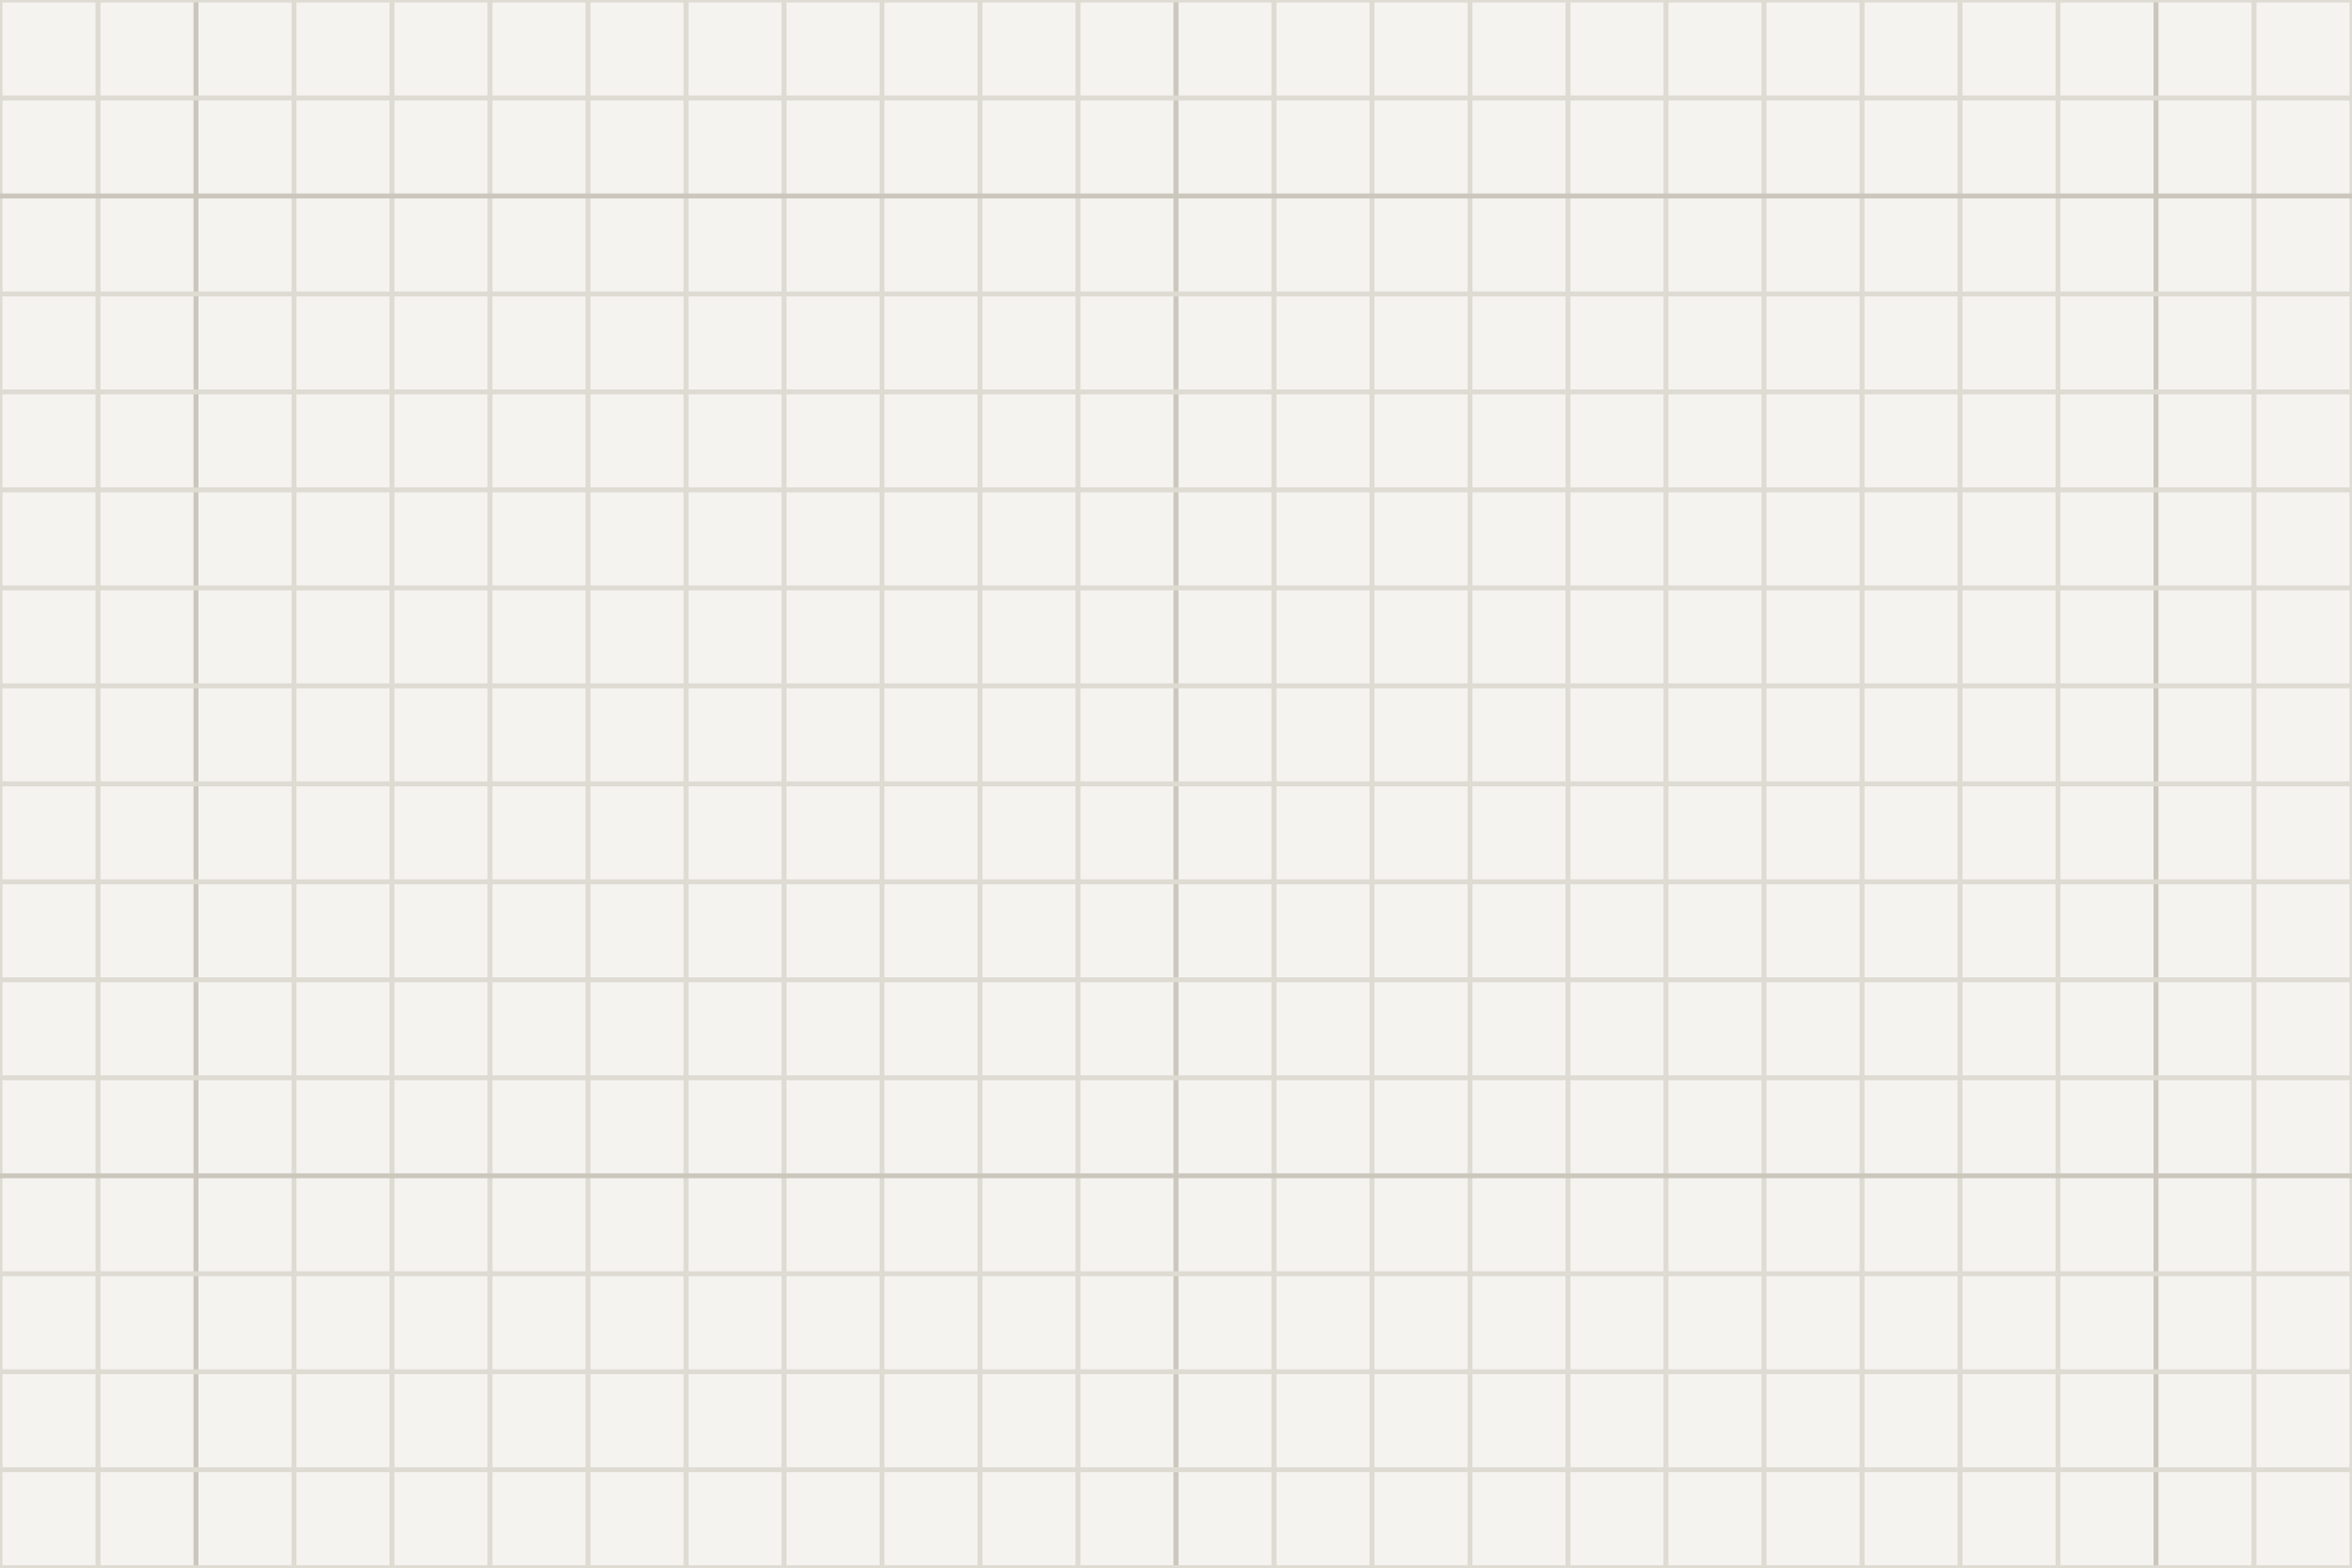
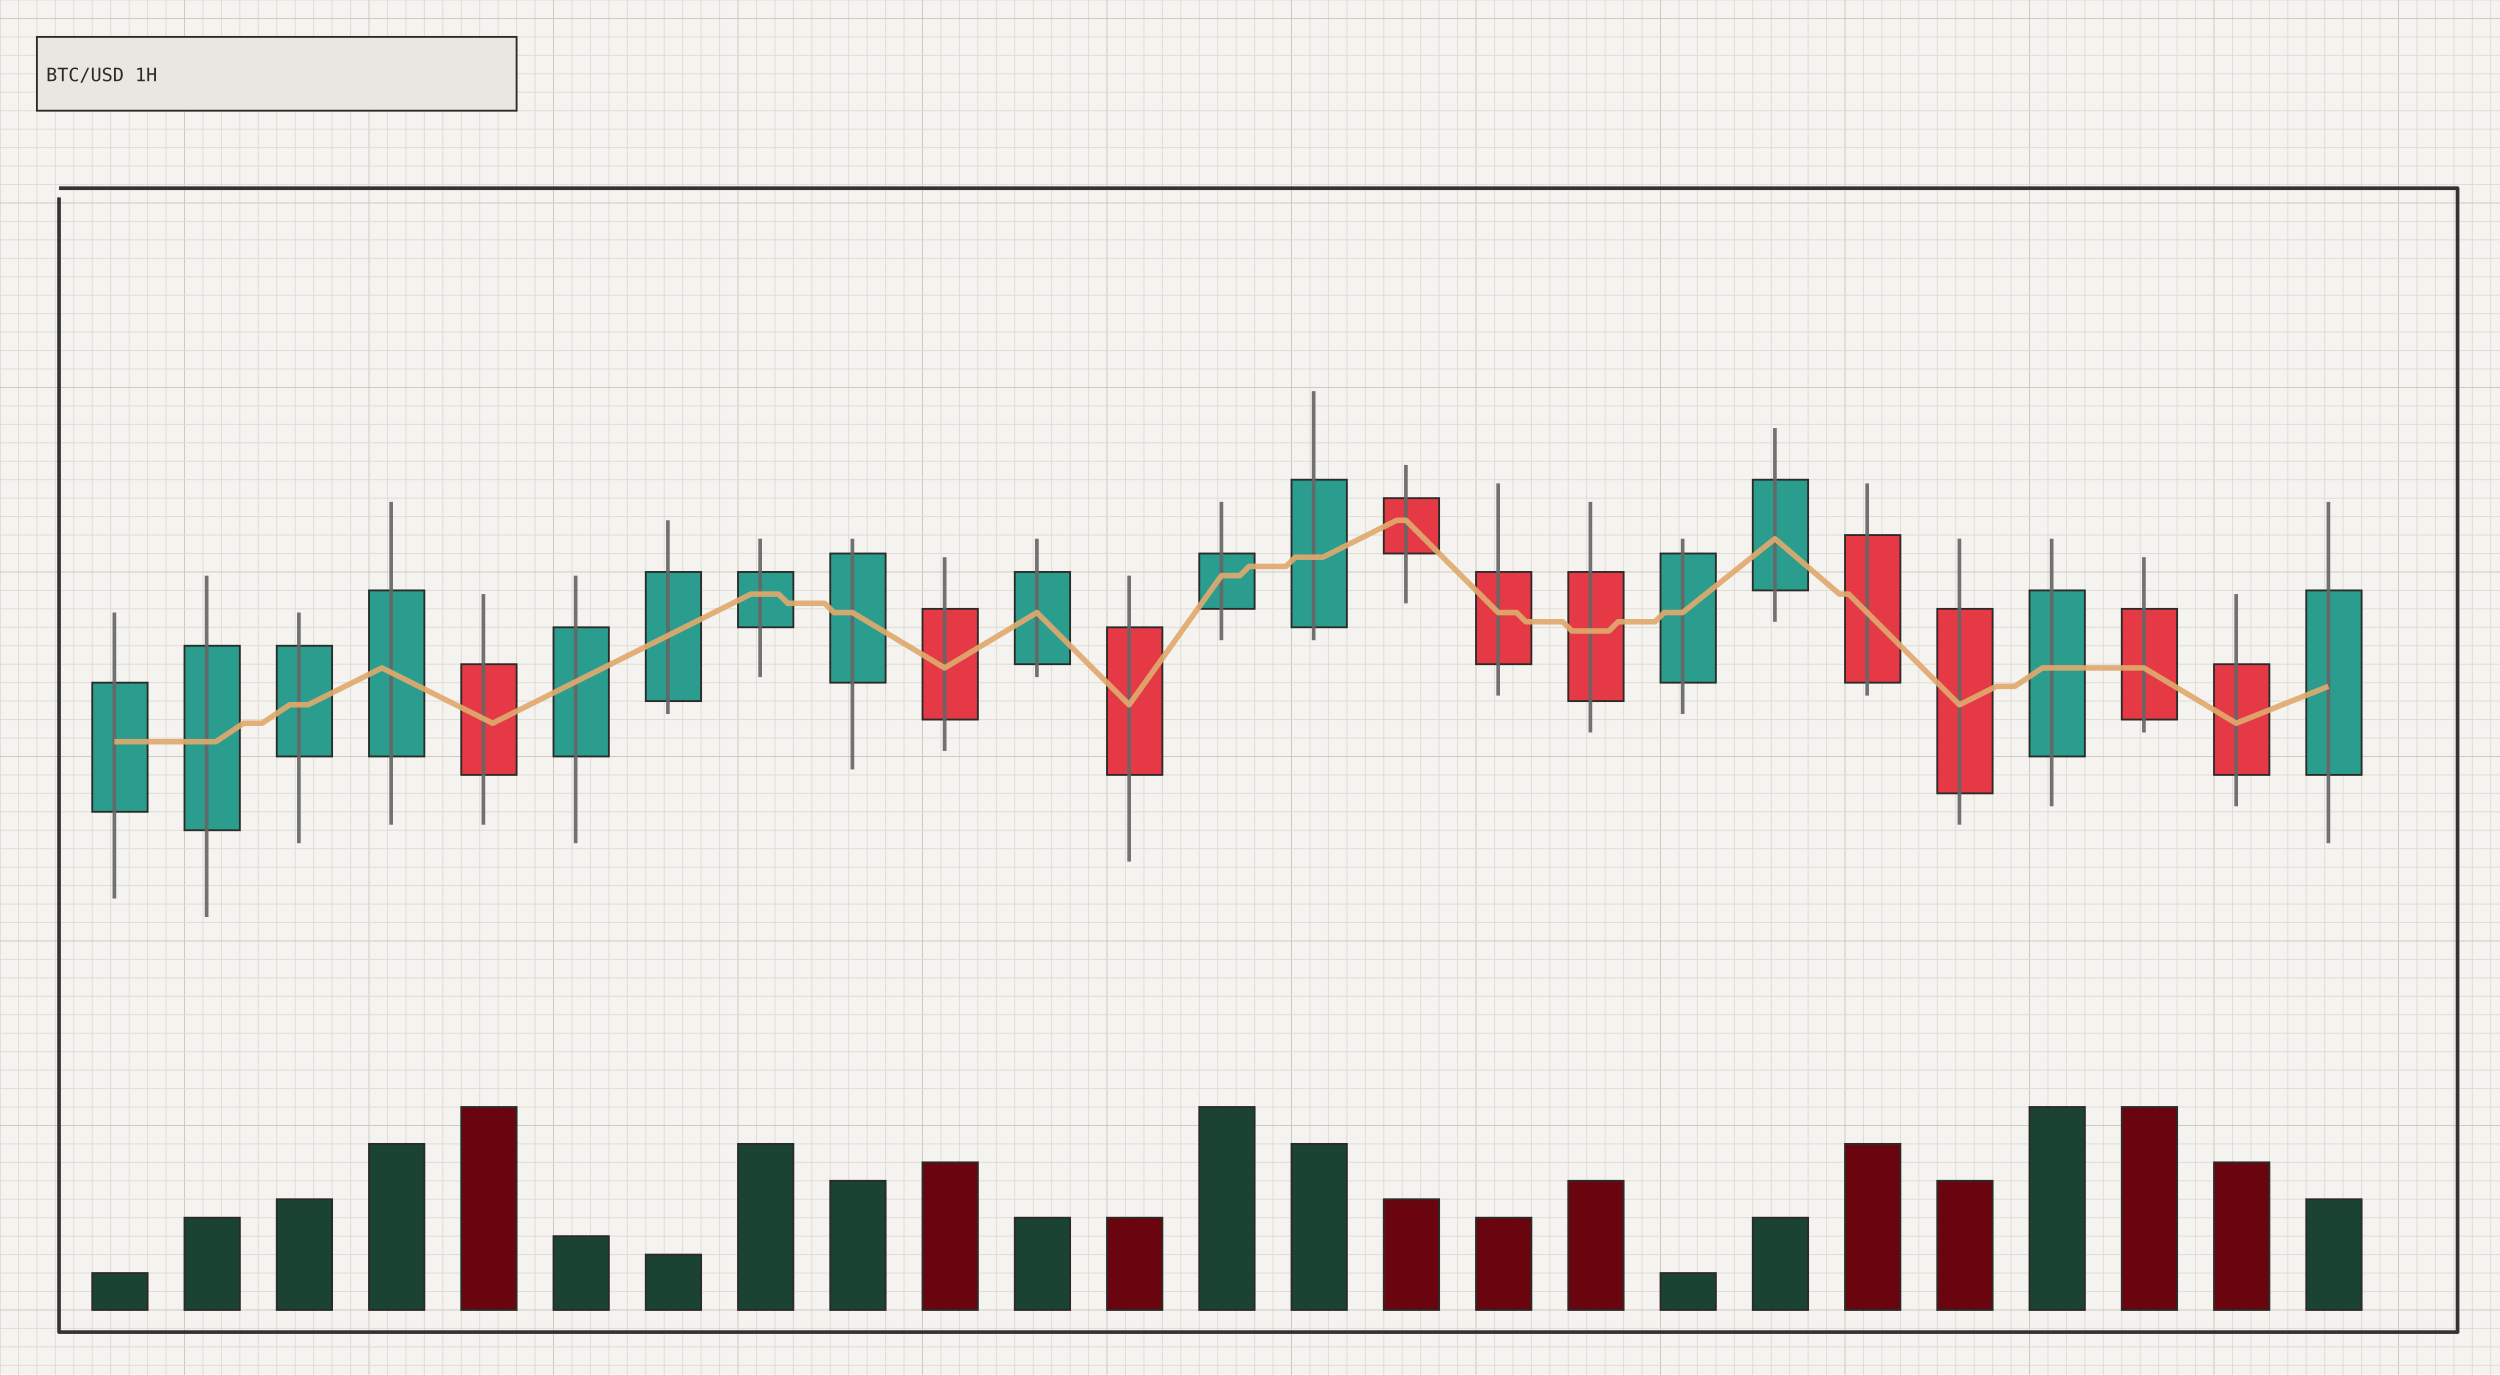
- <svg xmlns="http://www.w3.org/2000/svg" width="240" height="160" viewBox="0 0 240 160" font-family="ui-monospace, SFMono-Regular, &quot;Cascadia Mono&quot;, Menlo, Consolas, monospace">
+ <svg xmlns="http://www.w3.org/2000/svg" width="1355" height="745" viewBox="0 0 1355 745" font-family="ui-monospace, SFMono-Regular, &quot;Cascadia Mono&quot;, Menlo, Consolas, monospace">
  <style>
  .bg { fill: #f4f3ef; }
  .grid { stroke: #dedbd3; stroke-width: 0.5; }
  .grid-major { stroke: #cbc7bd; stroke-width: 0.5; }
  .box { fill: #e9e7e1; stroke: #2b2a26; stroke-width: 1; }
  .box-label { fill: #2b2a26; }
  .stroke { fill: #2b2a26; }
  .hop { stroke: #2b2a26; }
  .free-text { fill: #6b6862; }
  .hit-S0 { fill: #8a5b56; opacity: 0.30; }
  .hit-S1 { fill: #96755c; opacity: 0.28; }
  .hit-S2 { fill: #87805a; opacity: 0.24; }
  .hit-S3 { fill: #4a6572; opacity: 0.20; }
  .dimmed { fill: url(#tp-stipple); }
  .dither-run { fill: #2b2a26; }
  @media (prefers-color-scheme: dark) {
    .bg { fill: #1a1917; }
    .grid { stroke: #2e2c28; }
    .grid-major { stroke: #3d3a35; }
    .box { fill: #232220; stroke: #dedbd3; }
    .box-label { fill: #dedbd3; }
    .free-text { fill: #9a968d; }
    .stroke { fill: #dedbd3; }
    .hop { stroke: #dedbd3; }
  }
</style>
  <defs>
    <pattern id="tp-stipple" width="10" height="10" patternUnits="userSpaceOnUse">
      <rect width="5" height="5" fill="#2b2a26" />
      <rect x="5" y="5" width="5" height="5" fill="#2b2a26" />
    </pattern>
  </defs>
-   <rect class="bg" x="0" y="0" width="240" height="160" />
-   <g transform="translate(20,20)">
-     <line class="grid" x1="-40" y1="-40" x2="-40" y2="160" />
-     <line class="grid" x1="-30" y1="-40" x2="-30" y2="160" />
-     <line class="grid" x1="-20" y1="-40" x2="-20" y2="160" />
-     <line class="grid" x1="-10" y1="-40" x2="-10" y2="160" />
-     <line class="grid-major" x1="0" y1="-40" x2="0" y2="160" />
-     <line class="grid" x1="10" y1="-40" x2="10" y2="160" />
-     <line class="grid" x1="20" y1="-40" x2="20" y2="160" />
-     <line class="grid" x1="30" y1="-40" x2="30" y2="160" />
-     <line class="grid" x1="40" y1="-40" x2="40" y2="160" />
-     <line class="grid" x1="50" y1="-40" x2="50" y2="160" />
-     <line class="grid" x1="60" y1="-40" x2="60" y2="160" />
-     <line class="grid" x1="70" y1="-40" x2="70" y2="160" />
-     <line class="grid" x1="80" y1="-40" x2="80" y2="160" />
-     <line class="grid" x1="90" y1="-40" x2="90" y2="160" />
-     <line class="grid-major" x1="100" y1="-40" x2="100" y2="160" />
-     <line class="grid" x1="110" y1="-40" x2="110" y2="160" />
-     <line class="grid" x1="120" y1="-40" x2="120" y2="160" />
-     <line class="grid" x1="130" y1="-40" x2="130" y2="160" />
-     <line class="grid" x1="140" y1="-40" x2="140" y2="160" />
-     <line class="grid" x1="150" y1="-40" x2="150" y2="160" />
-     <line class="grid" x1="160" y1="-40" x2="160" y2="160" />
-     <line class="grid" x1="170" y1="-40" x2="170" y2="160" />
-     <line class="grid" x1="180" y1="-40" x2="180" y2="160" />
-     <line class="grid" x1="190" y1="-40" x2="190" y2="160" />
-     <line class="grid-major" x1="200" y1="-40" x2="200" y2="160" />
-     <line class="grid" x1="210" y1="-40" x2="210" y2="160" />
-     <line class="grid" x1="220" y1="-40" x2="220" y2="160" />
-     <line class="grid" x1="230" y1="-40" x2="230" y2="160" />
-     <line class="grid" x1="240" y1="-40" x2="240" y2="160" />
-     <line class="grid" x1="-40" y1="-40" x2="240" y2="-40" />
-     <line class="grid" x1="-40" y1="-30" x2="240" y2="-30" />
-     <line class="grid" x1="-40" y1="-20" x2="240" y2="-20" />
-     <line class="grid" x1="-40" y1="-10" x2="240" y2="-10" />
-     <line class="grid-major" x1="-40" y1="0" x2="240" y2="0" />
-     <line class="grid" x1="-40" y1="10" x2="240" y2="10" />
-     <line class="grid" x1="-40" y1="20" x2="240" y2="20" />
-     <line class="grid" x1="-40" y1="30" x2="240" y2="30" />
-     <line class="grid" x1="-40" y1="40" x2="240" y2="40" />
-     <line class="grid" x1="-40" y1="50" x2="240" y2="50" />
-     <line class="grid" x1="-40" y1="60" x2="240" y2="60" />
-     <line class="grid" x1="-40" y1="70" x2="240" y2="70" />
-     <line class="grid" x1="-40" y1="80" x2="240" y2="80" />
-     <line class="grid" x1="-40" y1="90" x2="240" y2="90" />
-     <line class="grid-major" x1="-40" y1="100" x2="240" y2="100" />
-     <line class="grid" x1="-40" y1="110" x2="240" y2="110" />
-     <line class="grid" x1="-40" y1="120" x2="240" y2="120" />
-     <line class="grid" x1="-40" y1="130" x2="240" y2="130" />
-     <line class="grid" x1="-40" y1="140" x2="240" y2="140" />
-     <line class="grid" x1="-40" y1="150" x2="240" y2="150" />
-     <line class="grid" x1="-40" y1="160" x2="240" y2="160" />
+   <rect class="bg" x="0" y="0" width="1355" height="745" />
+   <g transform="translate(0,10)">
+     <line class="grid" x1="-20" y1="-30" x2="-20" y2="755" />
+     <line class="grid" x1="-10" y1="-30" x2="-10" y2="755" />
+     <line class="grid-major" x1="0" y1="-30" x2="0" y2="755" />
+     <line class="grid" x1="10" y1="-30" x2="10" y2="755" />
+     <line class="grid" x1="20" y1="-30" x2="20" y2="755" />
+     <line class="grid" x1="30" y1="-30" x2="30" y2="755" />
+     <line class="grid" x1="40" y1="-30" x2="40" y2="755" />
+     <line class="grid" x1="50" y1="-30" x2="50" y2="755" />
+     <line class="grid" x1="60" y1="-30" x2="60" y2="755" />
+     <line class="grid" x1="70" y1="-30" x2="70" y2="755" />
+     <line class="grid" x1="80" y1="-30" x2="80" y2="755" />
+     <line class="grid" x1="90" y1="-30" x2="90" y2="755" />
+     <line class="grid-major" x1="100" y1="-30" x2="100" y2="755" />
+     <line class="grid" x1="110" y1="-30" x2="110" y2="755" />
+     <line class="grid" x1="120" y1="-30" x2="120" y2="755" />
+     <line class="grid" x1="130" y1="-30" x2="130" y2="755" />
+     <line class="grid" x1="140" y1="-30" x2="140" y2="755" />
+     <line class="grid" x1="150" y1="-30" x2="150" y2="755" />
+     <line class="grid" x1="160" y1="-30" x2="160" y2="755" />
+     <line class="grid" x1="170" y1="-30" x2="170" y2="755" />
+     <line class="grid" x1="180" y1="-30" x2="180" y2="755" />
+     <line class="grid" x1="190" y1="-30" x2="190" y2="755" />
+     <line class="grid-major" x1="200" y1="-30" x2="200" y2="755" />
+     <line class="grid" x1="210" y1="-30" x2="210" y2="755" />
+     <line class="grid" x1="220" y1="-30" x2="220" y2="755" />
+     <line class="grid" x1="230" y1="-30" x2="230" y2="755" />
+     <line class="grid" x1="240" y1="-30" x2="240" y2="755" />
+     <line class="grid" x1="250" y1="-30" x2="250" y2="755" />
+     <line class="grid" x1="260" y1="-30" x2="260" y2="755" />
+     <line class="grid" x1="270" y1="-30" x2="270" y2="755" />
+     <line class="grid" x1="280" y1="-30" x2="280" y2="755" />
+     <line class="grid" x1="290" y1="-30" x2="290" y2="755" />
+     <line class="grid-major" x1="300" y1="-30" x2="300" y2="755" />
+     <line class="grid" x1="310" y1="-30" x2="310" y2="755" />
+     <line class="grid" x1="320" y1="-30" x2="320" y2="755" />
+     <line class="grid" x1="330" y1="-30" x2="330" y2="755" />
+     <line class="grid" x1="340" y1="-30" x2="340" y2="755" />
+     <line class="grid" x1="350" y1="-30" x2="350" y2="755" />
+     <line class="grid" x1="360" y1="-30" x2="360" y2="755" />
+     <line class="grid" x1="370" y1="-30" x2="370" y2="755" />
+     <line class="grid" x1="380" y1="-30" x2="380" y2="755" />
+     <line class="grid" x1="390" y1="-30" x2="390" y2="755" />
+     <line class="grid-major" x1="400" y1="-30" x2="400" y2="755" />
+     <line class="grid" x1="410" y1="-30" x2="410" y2="755" />
+     <line class="grid" x1="420" y1="-30" x2="420" y2="755" />
+     <line class="grid" x1="430" y1="-30" x2="430" y2="755" />
+     <line class="grid" x1="440" y1="-30" x2="440" y2="755" />
+     <line class="grid" x1="450" y1="-30" x2="450" y2="755" />
+     <line class="grid" x1="460" y1="-30" x2="460" y2="755" />
+     <line class="grid" x1="470" y1="-30" x2="470" y2="755" />
+     <line class="grid" x1="480" y1="-30" x2="480" y2="755" />
+     <line class="grid" x1="490" y1="-30" x2="490" y2="755" />
+     <line class="grid-major" x1="500" y1="-30" x2="500" y2="755" />
+     <line class="grid" x1="510" y1="-30" x2="510" y2="755" />
+     <line class="grid" x1="520" y1="-30" x2="520" y2="755" />
+     <line class="grid" x1="530" y1="-30" x2="530" y2="755" />
+     <line class="grid" x1="540" y1="-30" x2="540" y2="755" />
+     <line class="grid" x1="550" y1="-30" x2="550" y2="755" />
+     <line class="grid" x1="560" y1="-30" x2="560" y2="755" />
+     <line class="grid" x1="570" y1="-30" x2="570" y2="755" />
+     <line class="grid" x1="580" y1="-30" x2="580" y2="755" />
+     <line class="grid" x1="590" y1="-30" x2="590" y2="755" />
+     <line class="grid-major" x1="600" y1="-30" x2="600" y2="755" />
+     <line class="grid" x1="610" y1="-30" x2="610" y2="755" />
+     <line class="grid" x1="620" y1="-30" x2="620" y2="755" />
+     <line class="grid" x1="630" y1="-30" x2="630" y2="755" />
+     <line class="grid" x1="640" y1="-30" x2="640" y2="755" />
+     <line class="grid" x1="650" y1="-30" x2="650" y2="755" />
+     <line class="grid" x1="660" y1="-30" x2="660" y2="755" />
+     <line class="grid" x1="670" y1="-30" x2="670" y2="755" />
+     <line class="grid" x1="680" y1="-30" x2="680" y2="755" />
+     <line class="grid" x1="690" y1="-30" x2="690" y2="755" />
+     <line class="grid-major" x1="700" y1="-30" x2="700" y2="755" />
+     <line class="grid" x1="710" y1="-30" x2="710" y2="755" />
+     <line class="grid" x1="720" y1="-30" x2="720" y2="755" />
+     <line class="grid" x1="730" y1="-30" x2="730" y2="755" />
+     <line class="grid" x1="740" y1="-30" x2="740" y2="755" />
+     <line class="grid" x1="750" y1="-30" x2="750" y2="755" />
+     <line class="grid" x1="760" y1="-30" x2="760" y2="755" />
+     <line class="grid" x1="770" y1="-30" x2="770" y2="755" />
+     <line class="grid" x1="780" y1="-30" x2="780" y2="755" />
+     <line class="grid" x1="790" y1="-30" x2="790" y2="755" />
+     <line class="grid-major" x1="800" y1="-30" x2="800" y2="755" />
+     <line class="grid" x1="810" y1="-30" x2="810" y2="755" />
+     <line class="grid" x1="820" y1="-30" x2="820" y2="755" />
+     <line class="grid" x1="830" y1="-30" x2="830" y2="755" />
+     <line class="grid" x1="840" y1="-30" x2="840" y2="755" />
+     <line class="grid" x1="850" y1="-30" x2="850" y2="755" />
+     <line class="grid" x1="860" y1="-30" x2="860" y2="755" />
+     <line class="grid" x1="870" y1="-30" x2="870" y2="755" />
+     <line class="grid" x1="880" y1="-30" x2="880" y2="755" />
+     <line class="grid" x1="890" y1="-30" x2="890" y2="755" />
+     <line class="grid-major" x1="900" y1="-30" x2="900" y2="755" />
+     <line class="grid" x1="910" y1="-30" x2="910" y2="755" />
+     <line class="grid" x1="920" y1="-30" x2="920" y2="755" />
+     <line class="grid" x1="930" y1="-30" x2="930" y2="755" />
+     <line class="grid" x1="940" y1="-30" x2="940" y2="755" />
+     <line class="grid" x1="950" y1="-30" x2="950" y2="755" />
+     <line class="grid" x1="960" y1="-30" x2="960" y2="755" />
+     <line class="grid" x1="970" y1="-30" x2="970" y2="755" />
+     <line class="grid" x1="980" y1="-30" x2="980" y2="755" />
+     <line class="grid" x1="990" y1="-30" x2="990" y2="755" />
+     <line class="grid-major" x1="1000" y1="-30" x2="1000" y2="755" />
+     <line class="grid" x1="1010" y1="-30" x2="1010" y2="755" />
+     <line class="grid" x1="1020" y1="-30" x2="1020" y2="755" />
+     <line class="grid" x1="1030" y1="-30" x2="1030" y2="755" />
+     <line class="grid" x1="1040" y1="-30" x2="1040" y2="755" />
+     <line class="grid" x1="1050" y1="-30" x2="1050" y2="755" />
+     <line class="grid" x1="1060" y1="-30" x2="1060" y2="755" />
+     <line class="grid" x1="1070" y1="-30" x2="1070" y2="755" />
+     <line class="grid" x1="1080" y1="-30" x2="1080" y2="755" />
+     <line class="grid" x1="1090" y1="-30" x2="1090" y2="755" />
+     <line class="grid-major" x1="1100" y1="-30" x2="1100" y2="755" />
+     <line class="grid" x1="1110" y1="-30" x2="1110" y2="755" />
+     <line class="grid" x1="1120" y1="-30" x2="1120" y2="755" />
+     <line class="grid" x1="1130" y1="-30" x2="1130" y2="755" />
+     <line class="grid" x1="1140" y1="-30" x2="1140" y2="755" />
+     <line class="grid" x1="1150" y1="-30" x2="1150" y2="755" />
+     <line class="grid" x1="1160" y1="-30" x2="1160" y2="755" />
+     <line class="grid" x1="1170" y1="-30" x2="1170" y2="755" />
+     <line class="grid" x1="1180" y1="-30" x2="1180" y2="755" />
+     <line class="grid" x1="1190" y1="-30" x2="1190" y2="755" />
+     <line class="grid-major" x1="1200" y1="-30" x2="1200" y2="755" />
+     <line class="grid" x1="1210" y1="-30" x2="1210" y2="755" />
+     <line class="grid" x1="1220" y1="-30" x2="1220" y2="755" />
+     <line class="grid" x1="1230" y1="-30" x2="1230" y2="755" />
+     <line class="grid" x1="1240" y1="-30" x2="1240" y2="755" />
+     <line class="grid" x1="1250" y1="-30" x2="1250" y2="755" />
+     <line class="grid" x1="1260" y1="-30" x2="1260" y2="755" />
+     <line class="grid" x1="1270" y1="-30" x2="1270" y2="755" />
+     <line class="grid" x1="1280" y1="-30" x2="1280" y2="755" />
+     <line class="grid" x1="1290" y1="-30" x2="1290" y2="755" />
+     <line class="grid-major" x1="1300" y1="-30" x2="1300" y2="755" />
+     <line class="grid" x1="1310" y1="-30" x2="1310" y2="755" />
+     <line class="grid" x1="1320" y1="-30" x2="1320" y2="755" />
+     <line class="grid" x1="1330" y1="-30" x2="1330" y2="755" />
+     <line class="grid" x1="1340" y1="-30" x2="1340" y2="755" />
+     <line class="grid" x1="1350" y1="-30" x2="1350" y2="755" />
+     <line class="grid" x1="1360" y1="-30" x2="1360" y2="755" />
+     <line class="grid" x1="1370" y1="-30" x2="1370" y2="755" />
+     <line class="grid" x1="-20" y1="-30" x2="1375" y2="-30" />
+     <line class="grid" x1="-20" y1="-20" x2="1375" y2="-20" />
+     <line class="grid" x1="-20" y1="-10" x2="1375" y2="-10" />
+     <line class="grid-major" x1="-20" y1="0" x2="1375" y2="0" />
+     <line class="grid" x1="-20" y1="10" x2="1375" y2="10" />
+     <line class="grid" x1="-20" y1="20" x2="1375" y2="20" />
+     <line class="grid" x1="-20" y1="30" x2="1375" y2="30" />
+     <line class="grid" x1="-20" y1="40" x2="1375" y2="40" />
+     <line class="grid" x1="-20" y1="50" x2="1375" y2="50" />
+     <line class="grid" x1="-20" y1="60" x2="1375" y2="60" />
+     <line class="grid" x1="-20" y1="70" x2="1375" y2="70" />
+     <line class="grid" x1="-20" y1="80" x2="1375" y2="80" />
+     <line class="grid" x1="-20" y1="90" x2="1375" y2="90" />
+     <line class="grid-major" x1="-20" y1="100" x2="1375" y2="100" />
+     <line class="grid" x1="-20" y1="110" x2="1375" y2="110" />
+     <line class="grid" x1="-20" y1="120" x2="1375" y2="120" />
+     <line class="grid" x1="-20" y1="130" x2="1375" y2="130" />
+     <line class="grid" x1="-20" y1="140" x2="1375" y2="140" />
+     <line class="grid" x1="-20" y1="150" x2="1375" y2="150" />
+     <line class="grid" x1="-20" y1="160" x2="1375" y2="160" />
+     <line class="grid" x1="-20" y1="170" x2="1375" y2="170" />
+     <line class="grid" x1="-20" y1="180" x2="1375" y2="180" />
+     <line class="grid" x1="-20" y1="190" x2="1375" y2="190" />
+     <line class="grid-major" x1="-20" y1="200" x2="1375" y2="200" />
+     <line class="grid" x1="-20" y1="210" x2="1375" y2="210" />
+     <line class="grid" x1="-20" y1="220" x2="1375" y2="220" />
+     <line class="grid" x1="-20" y1="230" x2="1375" y2="230" />
+     <line class="grid" x1="-20" y1="240" x2="1375" y2="240" />
+     <line class="grid" x1="-20" y1="250" x2="1375" y2="250" />
+     <line class="grid" x1="-20" y1="260" x2="1375" y2="260" />
+     <line class="grid" x1="-20" y1="270" x2="1375" y2="270" />
+     <line class="grid" x1="-20" y1="280" x2="1375" y2="280" />
+     <line class="grid" x1="-20" y1="290" x2="1375" y2="290" />
+     <line class="grid-major" x1="-20" y1="300" x2="1375" y2="300" />
+     <line class="grid" x1="-20" y1="310" x2="1375" y2="310" />
+     <line class="grid" x1="-20" y1="320" x2="1375" y2="320" />
+     <line class="grid" x1="-20" y1="330" x2="1375" y2="330" />
+     <line class="grid" x1="-20" y1="340" x2="1375" y2="340" />
+     <line class="grid" x1="-20" y1="350" x2="1375" y2="350" />
+     <line class="grid" x1="-20" y1="360" x2="1375" y2="360" />
+     <line class="grid" x1="-20" y1="370" x2="1375" y2="370" />
+     <line class="grid" x1="-20" y1="380" x2="1375" y2="380" />
+     <line class="grid" x1="-20" y1="390" x2="1375" y2="390" />
+     <line class="grid-major" x1="-20" y1="400" x2="1375" y2="400" />
+     <line class="grid" x1="-20" y1="410" x2="1375" y2="410" />
+     <line class="grid" x1="-20" y1="420" x2="1375" y2="420" />
+     <line class="grid" x1="-20" y1="430" x2="1375" y2="430" />
+     <line class="grid" x1="-20" y1="440" x2="1375" y2="440" />
+     <line class="grid" x1="-20" y1="450" x2="1375" y2="450" />
+     <line class="grid" x1="-20" y1="460" x2="1375" y2="460" />
+     <line class="grid" x1="-20" y1="470" x2="1375" y2="470" />
+     <line class="grid" x1="-20" y1="480" x2="1375" y2="480" />
+     <line class="grid" x1="-20" y1="490" x2="1375" y2="490" />
+     <line class="grid-major" x1="-20" y1="500" x2="1375" y2="500" />
+     <line class="grid" x1="-20" y1="510" x2="1375" y2="510" />
+     <line class="grid" x1="-20" y1="520" x2="1375" y2="520" />
+     <line class="grid" x1="-20" y1="530" x2="1375" y2="530" />
+     <line class="grid" x1="-20" y1="540" x2="1375" y2="540" />
+     <line class="grid" x1="-20" y1="550" x2="1375" y2="550" />
+     <line class="grid" x1="-20" y1="560" x2="1375" y2="560" />
+     <line class="grid" x1="-20" y1="570" x2="1375" y2="570" />
+     <line class="grid" x1="-20" y1="580" x2="1375" y2="580" />
+     <line class="grid" x1="-20" y1="590" x2="1375" y2="590" />
+     <line class="grid-major" x1="-20" y1="600" x2="1375" y2="600" />
+     <line class="grid" x1="-20" y1="610" x2="1375" y2="610" />
+     <line class="grid" x1="-20" y1="620" x2="1375" y2="620" />
+     <line class="grid" x1="-20" y1="630" x2="1375" y2="630" />
+     <line class="grid" x1="-20" y1="640" x2="1375" y2="640" />
+     <line class="grid" x1="-20" y1="650" x2="1375" y2="650" />
+     <line class="grid" x1="-20" y1="660" x2="1375" y2="660" />
+     <line class="grid" x1="-20" y1="670" x2="1375" y2="670" />
+     <line class="grid" x1="-20" y1="680" x2="1375" y2="680" />
+     <line class="grid" x1="-20" y1="690" x2="1375" y2="690" />
+     <line class="grid-major" x1="-20" y1="700" x2="1375" y2="700" />
+     <line class="grid" x1="-20" y1="710" x2="1375" y2="710" />
+     <line class="grid" x1="-20" y1="720" x2="1375" y2="720" />
+     <line class="grid" x1="-20" y1="730" x2="1375" y2="730" />
+     <line class="grid" x1="-20" y1="740" x2="1375" y2="740" />
+     <line class="grid" x1="-20" y1="750" x2="1375" y2="750" />
  </g>
-   <g transform="translate(20,20)">
+   <g transform="translate(0,10)">
    <g data-page="base" data-z="0" opacity="1">
- </g>
-     <g data-page="moving_avg" data-z="1" opacity="0.92">
- </g>
+       <path class="box" d="M20,10 H280 V50 H20 Z" data-id="title" />
+       <text class="box-label" x="25" y="34" font-size="10" textLength="60" lengthAdjust="spacingAndGlyphs" xml:space="preserve">BTC/USD 1H</text>
+       <g data-id="frame" data-kind="path" data-role="artwork">
+         <polyline points="32,92 1332,92 1332,712 32,712 32,97" fill="none" stroke="#333333" stroke-width="2" stroke-linecap="butt" stroke-linejoin="round" />
+       </g>
+       <path class="box" d="M50,360 H80 V430 H50 Z" data-id="body_0" style="fill:#2a9d8f" />
+       <path class="box" d="M50,680 H80 V700 H50 Z" data-id="vol_0" style="fill:#1b4332" />
+       <path class="box" d="M100,340 H130 V440 H100 Z" data-id="body_1" style="fill:#2a9d8f" />
+       <path class="box" d="M100,650 H130 V700 H100 Z" data-id="vol_1" style="fill:#1b4332" />
+       <path class="box" d="M150,340 H180 V400 H150 Z" data-id="body_2" style="fill:#2a9d8f" />
+       <path class="box" d="M150,640 H180 V700 H150 Z" data-id="vol_2" style="fill:#1b4332" />
+       <path class="box" d="M200,310 H230 V400 H200 Z" data-id="body_3" style="fill:#2a9d8f" />
+       <path class="box" d="M200,610 H230 V700 H200 Z" data-id="vol_3" style="fill:#1b4332" />
+       <path class="box" d="M250,350 H280 V410 H250 Z" data-id="body_4" style="fill:#e63946" />
+       <path class="box" d="M250,590 H280 V700 H250 Z" data-id="vol_4" style="fill:#6a040f" />
+       <path class="box" d="M300,330 H330 V400 H300 Z" data-id="body_5" style="fill:#2a9d8f" />
+       <path class="box" d="M300,660 H330 V700 H300 Z" data-id="vol_5" style="fill:#1b4332" />
+       <path class="box" d="M350,300 H380 V370 H350 Z" data-id="body_6" style="fill:#2a9d8f" />
+       <path class="box" d="M350,670 H380 V700 H350 Z" data-id="vol_6" style="fill:#1b4332" />
+       <path class="box" d="M400,300 H430 V330 H400 Z" data-id="body_7" style="fill:#2a9d8f" />
+       <path class="box" d="M400,610 H430 V700 H400 Z" data-id="vol_7" style="fill:#1b4332" />
+       <path class="box" d="M450,290 H480 V360 H450 Z" data-id="body_8" style="fill:#2a9d8f" />
+       <path class="box" d="M450,630 H480 V700 H450 Z" data-id="vol_8" style="fill:#1b4332" />
+       <path class="box" d="M500,320 H530 V380 H500 Z" data-id="body_9" style="fill:#e63946" />
+       <path class="box" d="M500,620 H530 V700 H500 Z" data-id="vol_9" style="fill:#6a040f" />
+       <path class="box" d="M550,300 H580 V350 H550 Z" data-id="body_10" style="fill:#2a9d8f" />
+       <path class="box" d="M550,650 H580 V700 H550 Z" data-id="vol_10" style="fill:#1b4332" />
+       <path class="box" d="M600,330 H630 V410 H600 Z" data-id="body_11" style="fill:#e63946" />
+       <path class="box" d="M600,650 H630 V700 H600 Z" data-id="vol_11" style="fill:#6a040f" />
+       <path class="box" d="M650,290 H680 V320 H650 Z" data-id="body_12" style="fill:#2a9d8f" />
+       <path class="box" d="M650,590 H680 V700 H650 Z" data-id="vol_12" style="fill:#1b4332" />
+       <path class="box" d="M700,250 H730 V330 H700 Z" data-id="body_13" style="fill:#2a9d8f" />
+       <path class="box" d="M700,610 H730 V700 H700 Z" data-id="vol_13" style="fill:#1b4332" />
+       <path class="box" d="M750,260 H780 V290 H750 Z" data-id="body_14" style="fill:#e63946" />
+       <path class="box" d="M750,640 H780 V700 H750 Z" data-id="vol_14" style="fill:#6a040f" />
+       <path class="box" d="M800,300 H830 V350 H800 Z" data-id="body_15" style="fill:#e63946" />
+       <path class="box" d="M800,650 H830 V700 H800 Z" data-id="vol_15" style="fill:#6a040f" />
+       <path class="box" d="M850,300 H880 V370 H850 Z" data-id="body_16" style="fill:#e63946" />
+       <path class="box" d="M850,630 H880 V700 H850 Z" data-id="vol_16" style="fill:#6a040f" />
+       <path class="box" d="M900,290 H930 V360 H900 Z" data-id="body_17" style="fill:#2a9d8f" />
+       <path class="box" d="M900,680 H930 V700 H900 Z" data-id="vol_17" style="fill:#1b4332" />
+       <path class="box" d="M950,250 H980 V310 H950 Z" data-id="body_18" style="fill:#2a9d8f" />
+       <path class="box" d="M950,650 H980 V700 H950 Z" data-id="vol_18" style="fill:#1b4332" />
+       <path class="box" d="M1000,280 H1030 V360 H1000 Z" data-id="body_19" style="fill:#e63946" />
+       <path class="box" d="M1000,610 H1030 V700 H1000 Z" data-id="vol_19" style="fill:#6a040f" />
+       <path class="box" d="M1050,320 H1080 V420 H1050 Z" data-id="body_20" style="fill:#e63946" />
+       <path class="box" d="M1050,630 H1080 V700 H1050 Z" data-id="vol_20" style="fill:#6a040f" />
+       <path class="box" d="M1100,310 H1130 V400 H1100 Z" data-id="body_21" style="fill:#2a9d8f" />
+       <path class="box" d="M1100,590 H1130 V700 H1100 Z" data-id="vol_21" style="fill:#1b4332" />
+       <path class="box" d="M1150,320 H1180 V380 H1150 Z" data-id="body_22" style="fill:#e63946" />
+       <path class="box" d="M1150,590 H1180 V700 H1150 Z" data-id="vol_22" style="fill:#6a040f" />
+       <path class="box" d="M1200,350 H1230 V410 H1200 Z" data-id="body_23" style="fill:#e63946" />
+       <path class="box" d="M1200,620 H1230 V700 H1200 Z" data-id="vol_23" style="fill:#6a040f" />
+       <path class="box" d="M1250,310 H1280 V410 H1250 Z" data-id="body_24" style="fill:#2a9d8f" />
+       <path class="box" d="M1250,640 H1280 V700 H1250 Z" data-id="vol_24" style="fill:#1b4332" />
+     </g>
+     <g data-page="wicks" data-z="1" opacity="0.92">
+       <g data-id="wick_0" data-kind="path" data-role="artwork">
+         <polyline points="62,322 62,477" fill="none" stroke="#666666" stroke-width="2" stroke-linecap="butt" stroke-linejoin="round" />
+       </g>
+       <g data-id="wick_1" data-kind="path" data-role="artwork">
+         <polyline points="112,302 112,487" fill="none" stroke="#666666" stroke-width="2" stroke-linecap="butt" stroke-linejoin="round" />
+       </g>
+       <g data-id="wick_2" data-kind="path" data-role="artwork">
+         <polyline points="162,322 162,447" fill="none" stroke="#666666" stroke-width="2" stroke-linecap="butt" stroke-linejoin="round" />
+       </g>
+       <g data-id="wick_3" data-kind="path" data-role="artwork">
+         <polyline points="212,262 212,437" fill="none" stroke="#666666" stroke-width="2" stroke-linecap="butt" stroke-linejoin="round" />
+       </g>
+       <g data-id="wick_4" data-kind="path" data-role="artwork">
+         <polyline points="262,312 262,437" fill="none" stroke="#666666" stroke-width="2" stroke-linecap="butt" stroke-linejoin="round" />
+       </g>
+       <g data-id="wick_5" data-kind="path" data-role="artwork">
+         <polyline points="312,302 312,447" fill="none" stroke="#666666" stroke-width="2" stroke-linecap="butt" stroke-linejoin="round" />
+       </g>
+       <g data-id="wick_6" data-kind="path" data-role="artwork">
+         <polyline points="362,272 362,377" fill="none" stroke="#666666" stroke-width="2" stroke-linecap="butt" stroke-linejoin="round" />
+       </g>
+       <g data-id="wick_7" data-kind="path" data-role="artwork">
+         <polyline points="412,282 412,357" fill="none" stroke="#666666" stroke-width="2" stroke-linecap="butt" stroke-linejoin="round" />
+       </g>
+       <g data-id="wick_8" data-kind="path" data-role="artwork">
+         <polyline points="462,282 462,407" fill="none" stroke="#666666" stroke-width="2" stroke-linecap="butt" stroke-linejoin="round" />
+       </g>
+       <g data-id="wick_9" data-kind="path" data-role="artwork">
+         <polyline points="512,292 512,397" fill="none" stroke="#666666" stroke-width="2" stroke-linecap="butt" stroke-linejoin="round" />
+       </g>
+       <g data-id="wick_10" data-kind="path" data-role="artwork">
+         <polyline points="562,282 562,357" fill="none" stroke="#666666" stroke-width="2" stroke-linecap="butt" stroke-linejoin="round" />
+       </g>
+       <g data-id="wick_11" data-kind="path" data-role="artwork">
+         <polyline points="612,302 612,457" fill="none" stroke="#666666" stroke-width="2" stroke-linecap="butt" stroke-linejoin="round" />
+       </g>
+       <g data-id="wick_12" data-kind="path" data-role="artwork">
+         <polyline points="662,262 662,337" fill="none" stroke="#666666" stroke-width="2" stroke-linecap="butt" stroke-linejoin="round" />
+       </g>
+       <g data-id="wick_13" data-kind="path" data-role="artwork">
+         <polyline points="712,202 712,337" fill="none" stroke="#666666" stroke-width="2" stroke-linecap="butt" stroke-linejoin="round" />
+       </g>
+       <g data-id="wick_14" data-kind="path" data-role="artwork">
+         <polyline points="762,242 762,317" fill="none" stroke="#666666" stroke-width="2" stroke-linecap="butt" stroke-linejoin="round" />
+       </g>
+       <g data-id="wick_15" data-kind="path" data-role="artwork">
+         <polyline points="812,252 812,367" fill="none" stroke="#666666" stroke-width="2" stroke-linecap="butt" stroke-linejoin="round" />
+       </g>
+       <g data-id="wick_16" data-kind="path" data-role="artwork">
+         <polyline points="862,262 862,387" fill="none" stroke="#666666" stroke-width="2" stroke-linecap="butt" stroke-linejoin="round" />
+       </g>
+       <g data-id="wick_17" data-kind="path" data-role="artwork">
+         <polyline points="912,282 912,377" fill="none" stroke="#666666" stroke-width="2" stroke-linecap="butt" stroke-linejoin="round" />
+       </g>
+       <g data-id="wick_18" data-kind="path" data-role="artwork">
+         <polyline points="962,222 962,327" fill="none" stroke="#666666" stroke-width="2" stroke-linecap="butt" stroke-linejoin="round" />
+       </g>
+       <g data-id="wick_19" data-kind="path" data-role="artwork">
+         <polyline points="1012,252 1012,367" fill="none" stroke="#666666" stroke-width="2" stroke-linecap="butt" stroke-linejoin="round" />
+       </g>
+       <g data-id="wick_20" data-kind="path" data-role="artwork">
+         <polyline points="1062,282 1062,437" fill="none" stroke="#666666" stroke-width="2" stroke-linecap="butt" stroke-linejoin="round" />
+       </g>
+       <g data-id="wick_21" data-kind="path" data-role="artwork">
+         <polyline points="1112,282 1112,427" fill="none" stroke="#666666" stroke-width="2" stroke-linecap="butt" stroke-linejoin="round" />
+       </g>
+       <g data-id="wick_22" data-kind="path" data-role="artwork">
+         <polyline points="1162,292 1162,387" fill="none" stroke="#666666" stroke-width="2" stroke-linecap="butt" stroke-linejoin="round" />
+       </g>
+       <g data-id="wick_23" data-kind="path" data-role="artwork">
+         <polyline points="1212,312 1212,427" fill="none" stroke="#666666" stroke-width="2" stroke-linecap="butt" stroke-linejoin="round" />
+       </g>
+       <g data-id="wick_24" data-kind="path" data-role="artwork">
+         <polyline points="1262,262 1262,447" fill="none" stroke="#666666" stroke-width="2" stroke-linecap="butt" stroke-linejoin="round" />
+       </g>
+     </g>
+     <g data-page="moving_avg" data-z="2" opacity="0.92">
+       <g data-id="ma_line" data-kind="path" data-role="artwork">
+         <polyline points="62,392 117,392 132,382 142,382 157,372 167,372 207,352 267,382 407,312 422,312 427,317 447,317 452,322 462,322 512,352 562,322 612,372 662,302 672,302 677,297 697,297 702,292 717,292 757,272 762,272 812,322 822,322 827,327 847,327 852,332 872,332 877,327 897,327 902,322 912,322 962,282 997,312 1002,312 1062,372 1082,362 1092,362 1107,352 1162,352 1212,382 1262,362" fill="none" stroke="#e0a96d" stroke-width="3" stroke-linecap="butt" stroke-linejoin="round" />
+       </g>
+     </g>
  </g>
</svg>
